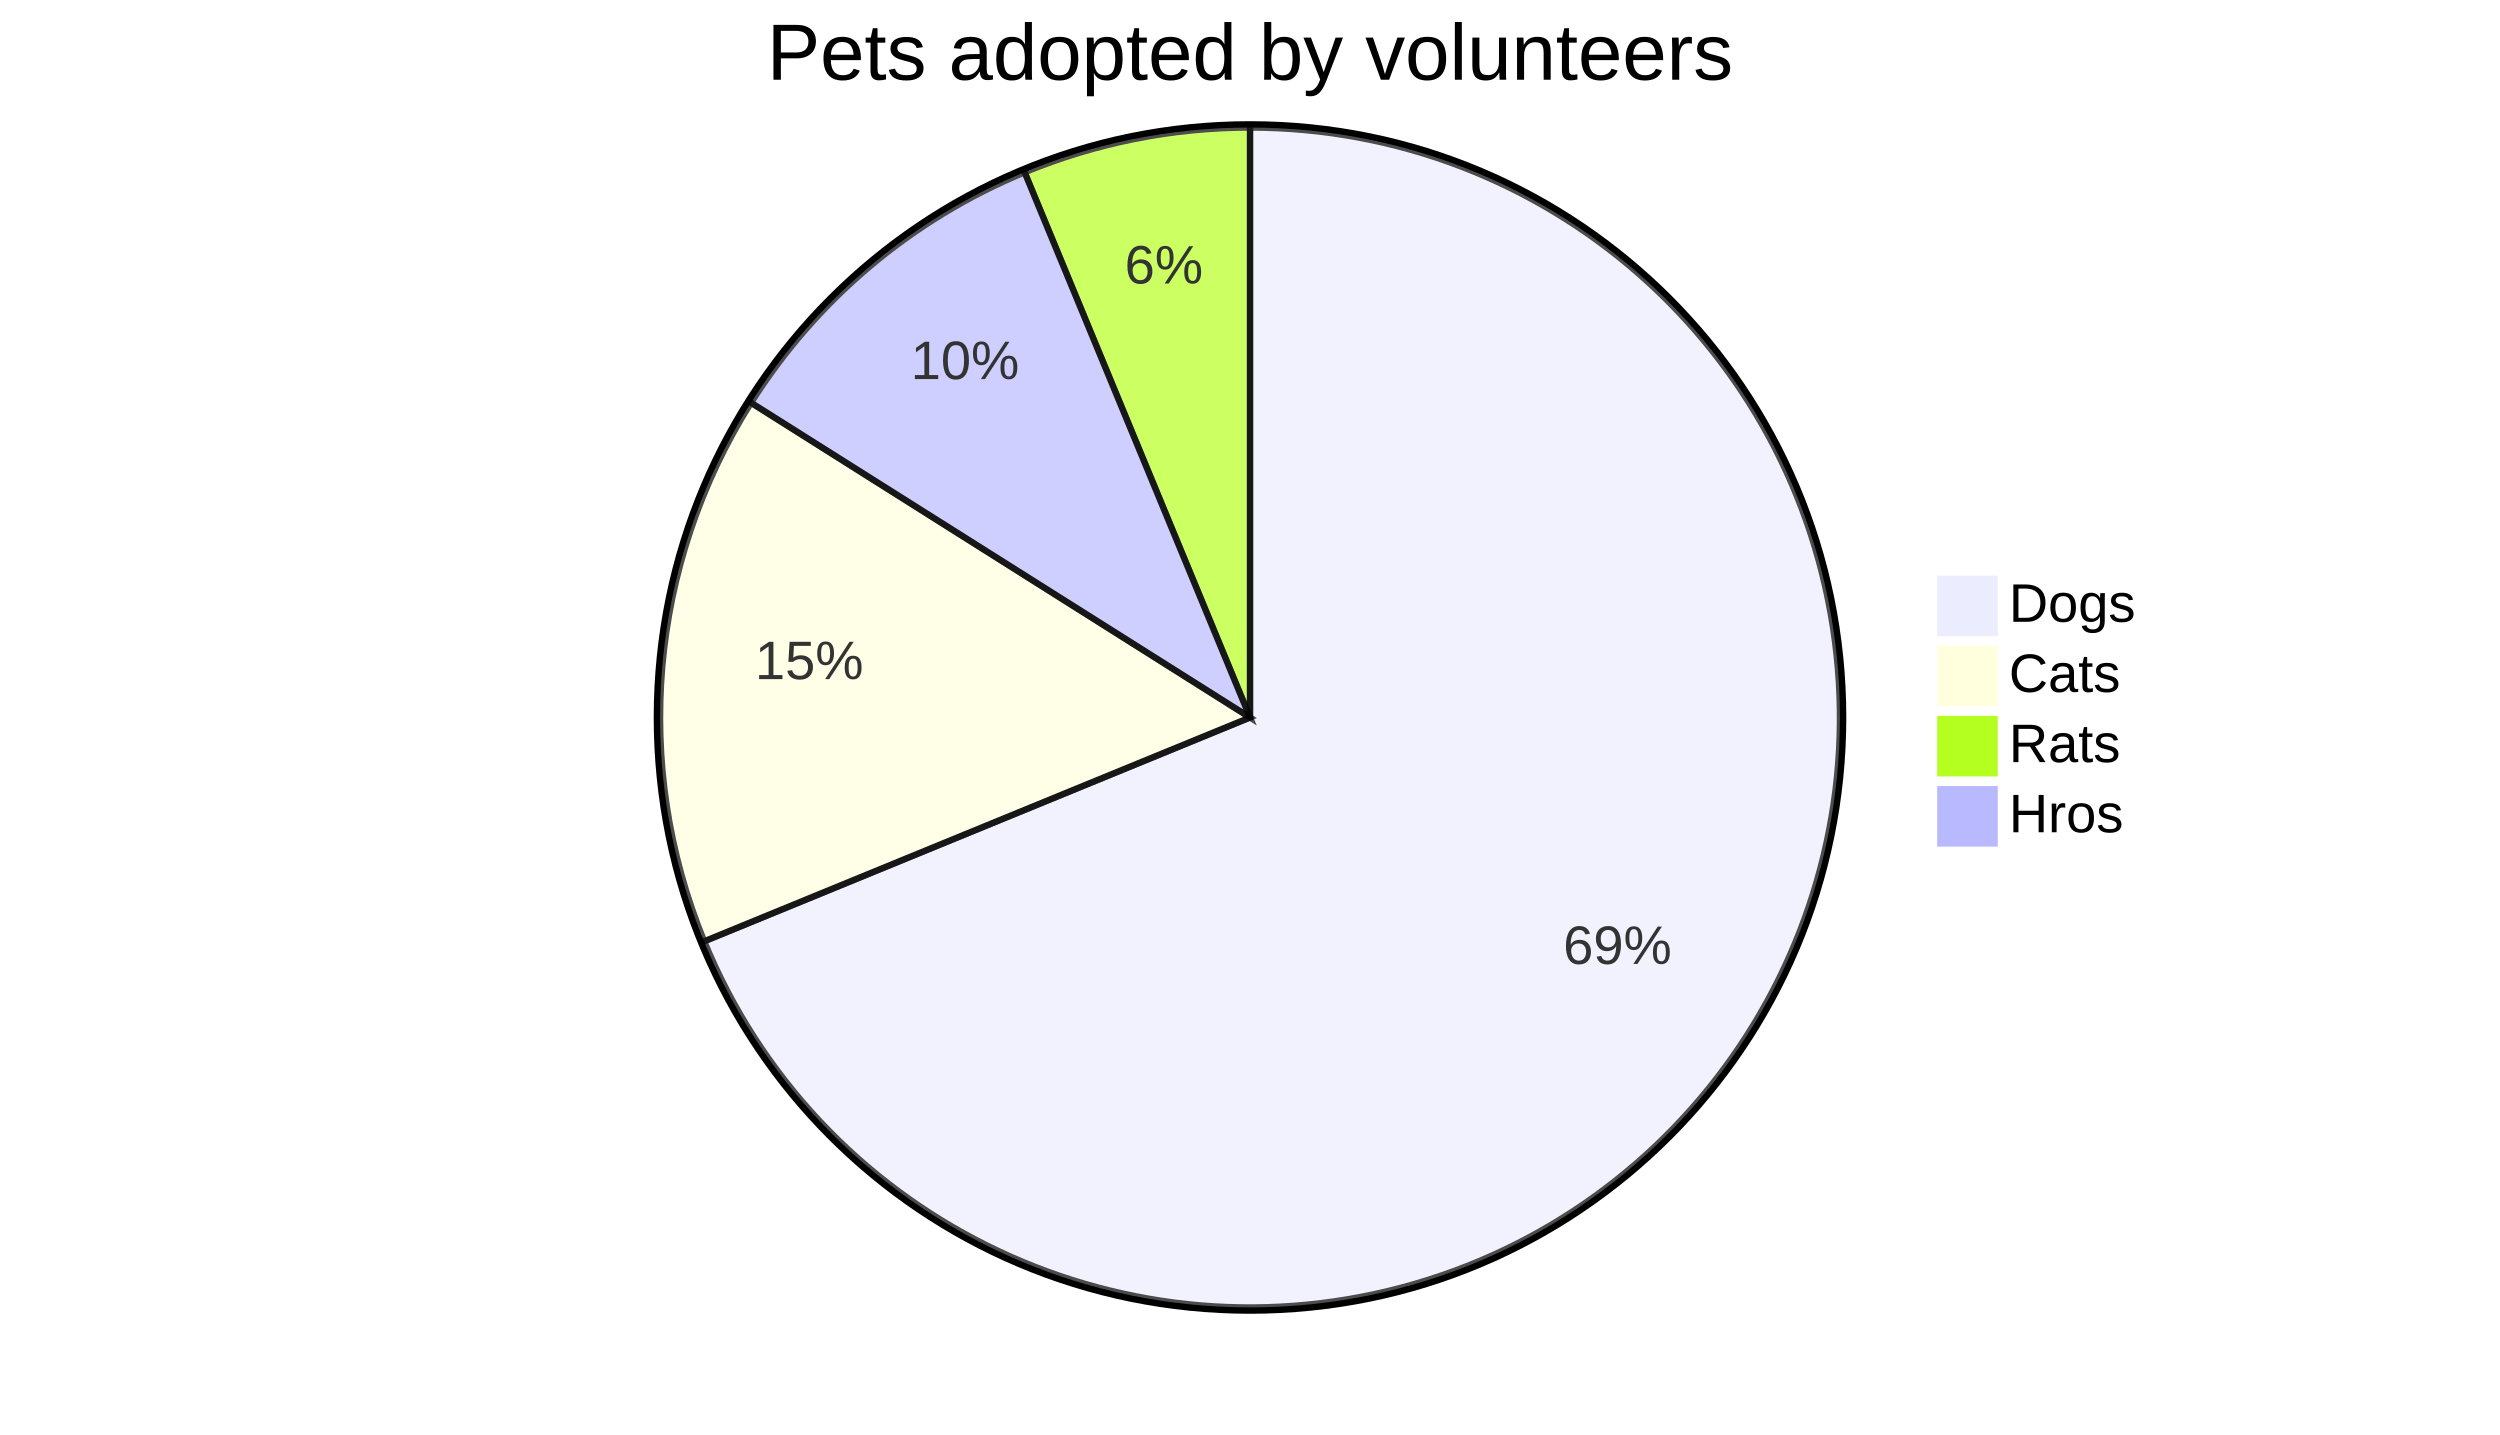
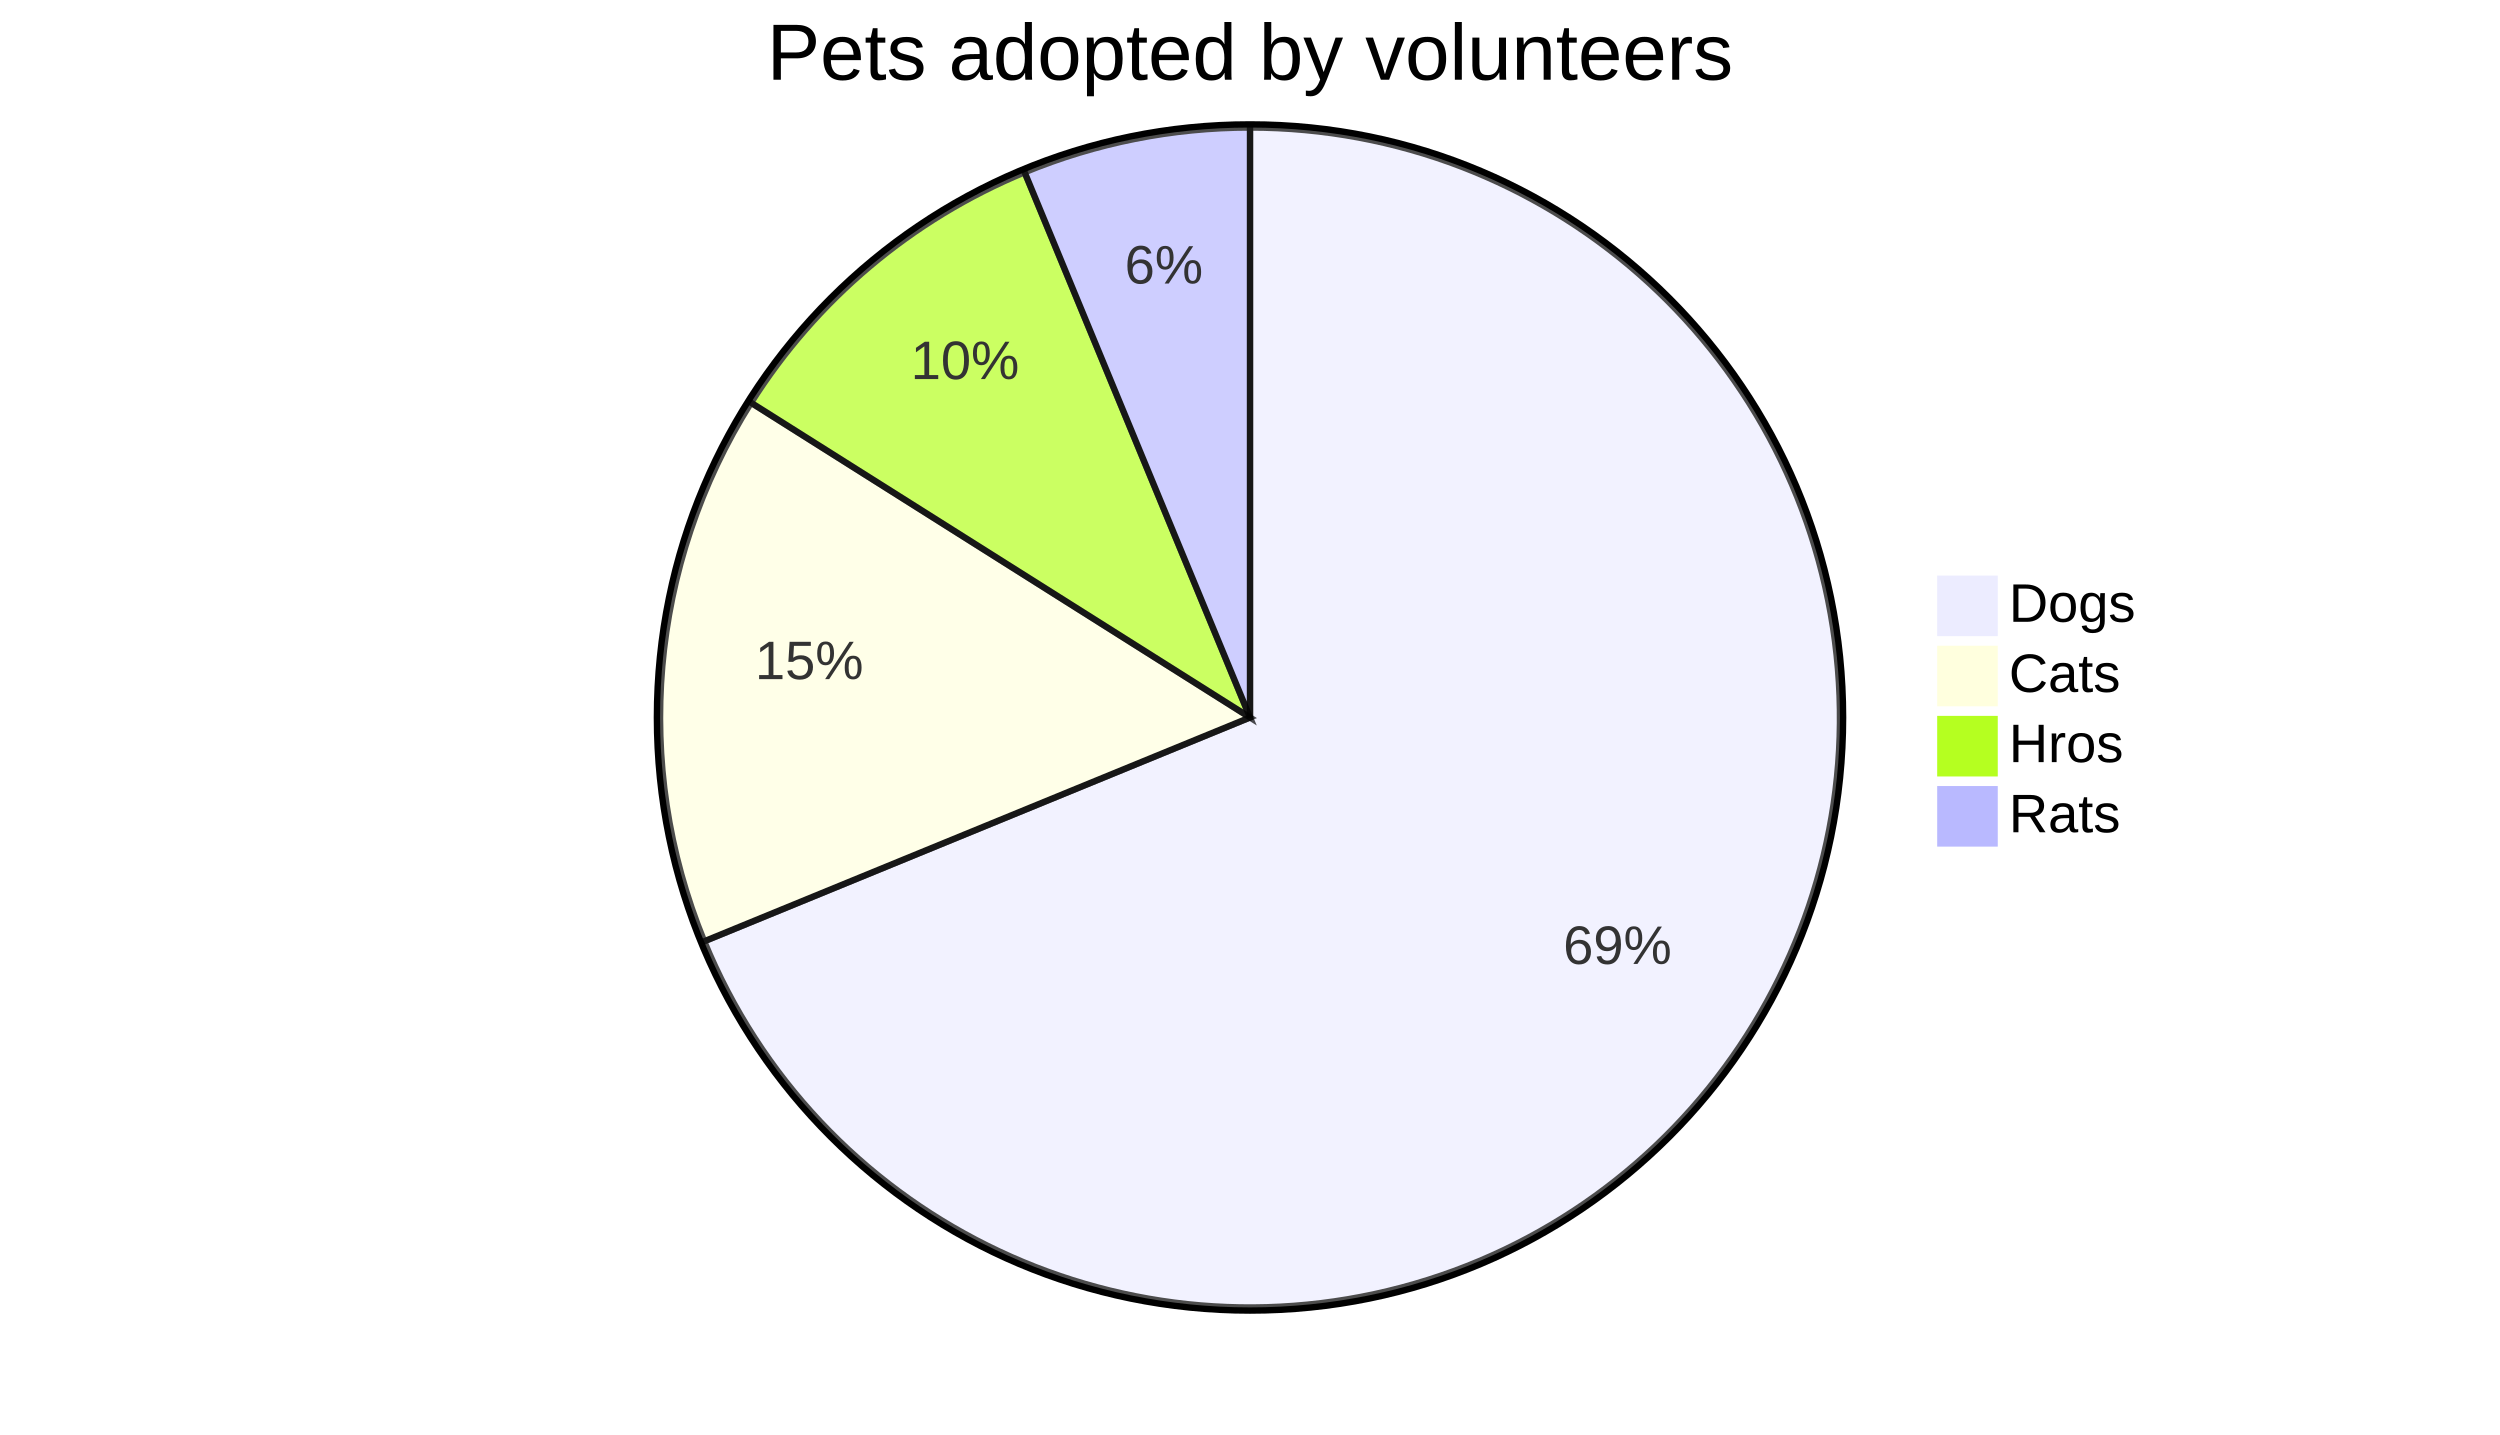
- <svg xmlns="http://www.w3.org/2000/svg" aria-labelledby="chart-title-my-svg" aria-roledescription="pie" role="graphics-document document" style="max-width: 784px; background-color: white;" viewBox="0 0 784 450" width="100%" id="my-svg">
+ <svg xmlns="http://www.w3.org/2000/svg" aria-roledescription="pie" role="graphics-document document" style="max-width: 784px; background-color: white;" viewBox="0 0 784 450" width="100%" id="my-svg">
  <style>#my-svg{font-family:"trebuchet ms",verdana,arial,sans-serif;font-size:16px;fill:#333;}#my-svg .error-icon{fill:#552222;}#my-svg .error-text{fill:#552222;stroke:#552222;}#my-svg .edge-thickness-normal{stroke-width:2px;}#my-svg .edge-thickness-thick{stroke-width:3.5px;}#my-svg .edge-pattern-solid{stroke-dasharray:0;}#my-svg .edge-pattern-dashed{stroke-dasharray:3;}#my-svg .edge-pattern-dotted{stroke-dasharray:2;}#my-svg .marker{fill:#333333;stroke:#333333;}#my-svg .marker.cross{stroke:#333333;}#my-svg svg{font-family:"trebuchet ms",verdana,arial,sans-serif;font-size:16px;}#my-svg .pieCircle{stroke:black;stroke-width:2px;opacity:0.7;}#my-svg .pieOuterCircle{stroke:black;stroke-width:2px;fill:none;}#my-svg .pieTitleText{text-anchor:middle;font-size:25px;fill:black;font-family:"trebuchet ms",verdana,arial,sans-serif;}#my-svg .slice{font-family:"trebuchet ms",verdana,arial,sans-serif;fill:#333;font-size:17px;}#my-svg .legend text{fill:black;font-family:"trebuchet ms",verdana,arial,sans-serif;font-size:17px;}#my-svg :root{--mermaid-font-family:"trebuchet ms",verdana,arial,sans-serif;}</style>
  <g />
  <g transform="translate(392,225)">
    <circle class="pieOuterCircle" r="186" cy="0" cx="0" />
    <path class="pieCircle" fill="#ECECFF" d="M1.1327982892113017e-14,-185A185,185,0,1,1,-171.164,70.198L0,0Z" />
    <path class="pieCircle" fill="#ffffde" d="M-171.164,70.198A185,185,0,0,1,-156.467,-98.708L0,0Z" />
-     <path class="pieCircle" fill="hsl(80, 100%, 56.275%)" d="M-70.677,-170.967A185,185,0,0,1,-3.398394867633905e-14,-185L0,0Z" />
-     <path class="pieCircle" fill="hsl(240, 100%, 86.275%)" d="M-156.467,-98.708A185,185,0,0,1,-70.677,-170.967L0,0Z" />
+     <path class="pieCircle" fill="hsl(80, 100%, 56.275%)" d="M-156.467,-98.708A185,185,0,0,1,-70.677,-170.967L0,0Z" />
+     <path class="pieCircle" fill="hsl(240, 100%, 86.275%)" d="M-70.677,-170.967A185,185,0,0,1,-3.398394867633905e-14,-185L0,0Z" />
    <text style="text-anchor: middle;" class="slice" transform="translate(115.2313,77.28714)">69%</text>
    <text style="text-anchor: middle;" class="slice" transform="translate(-138.2276,-12.02835)">15%</text>
+     <text style="text-anchor: middle;" class="slice" transform="translate(-89.38503,-106.122)">10%</text>
    <text style="text-anchor: middle;" class="slice" transform="translate(-27.02115,-136.0934)">6%</text>
-     <text style="text-anchor: middle;" class="slice" transform="translate(-89.38503,-106.122)">10%</text>
    <text class="pieTitleText" y="-200" x="0">Pets adopted by volunteers</text>
    <g transform="translate(216,-44)" class="legend">
      <rect style="fill: rgb(236, 236, 255); stroke: rgb(236, 236, 255);" height="18" width="18" />
      <text y="14" x="22">Dogs</text>
    </g>
    <g transform="translate(216,-22)" class="legend">
      <rect style="fill: rgb(255, 255, 222); stroke: rgb(255, 255, 222);" height="18" width="18" />
      <text y="14" x="22">Cats</text>
    </g>
    <g transform="translate(216,0)" class="legend">
      <rect style="fill: rgb(181, 255, 32); stroke: rgb(181, 255, 32);" height="18" width="18" />
-       <text y="14" x="22">Rats</text>
+       <text y="14" x="22">Hros</text>
    </g>
    <g transform="translate(216,22)" class="legend">
      <rect style="fill: rgb(185, 185, 255); stroke: rgb(185, 185, 255);" height="18" width="18" />
-       <text y="14" x="22">Hros</text>
+       <text y="14" x="22">Rats</text>
    </g>
  </g>
</svg>
